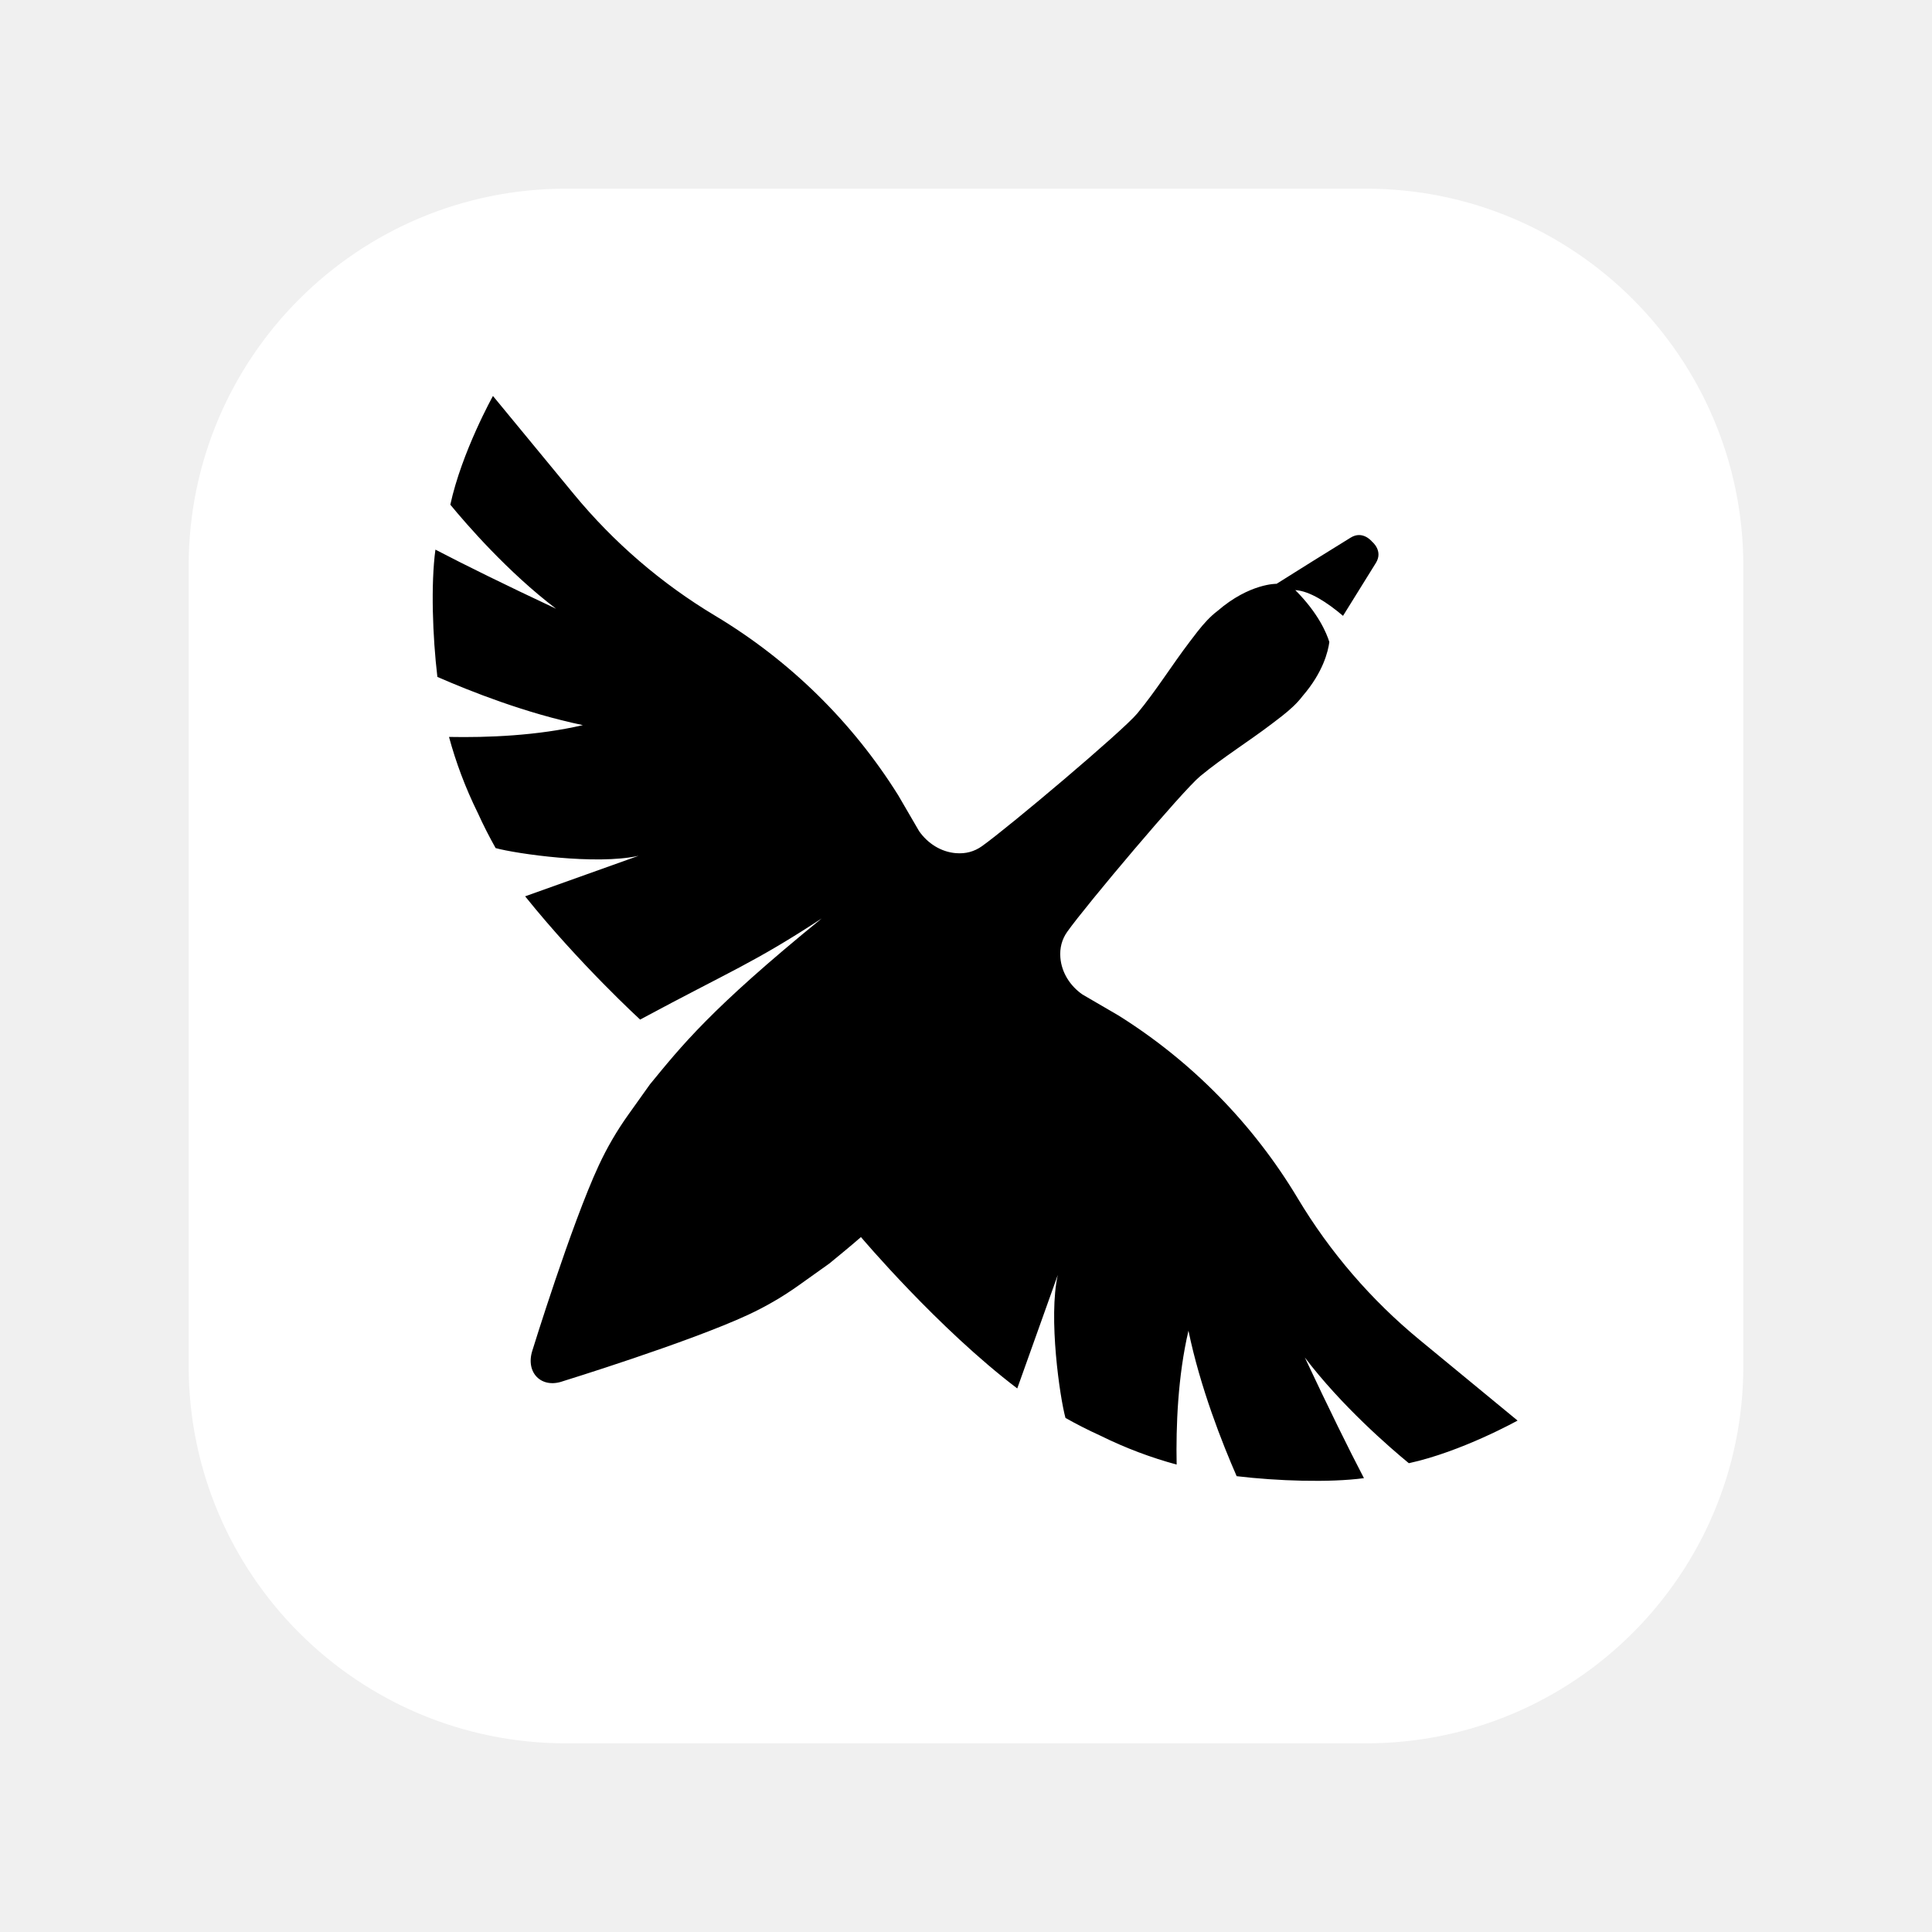
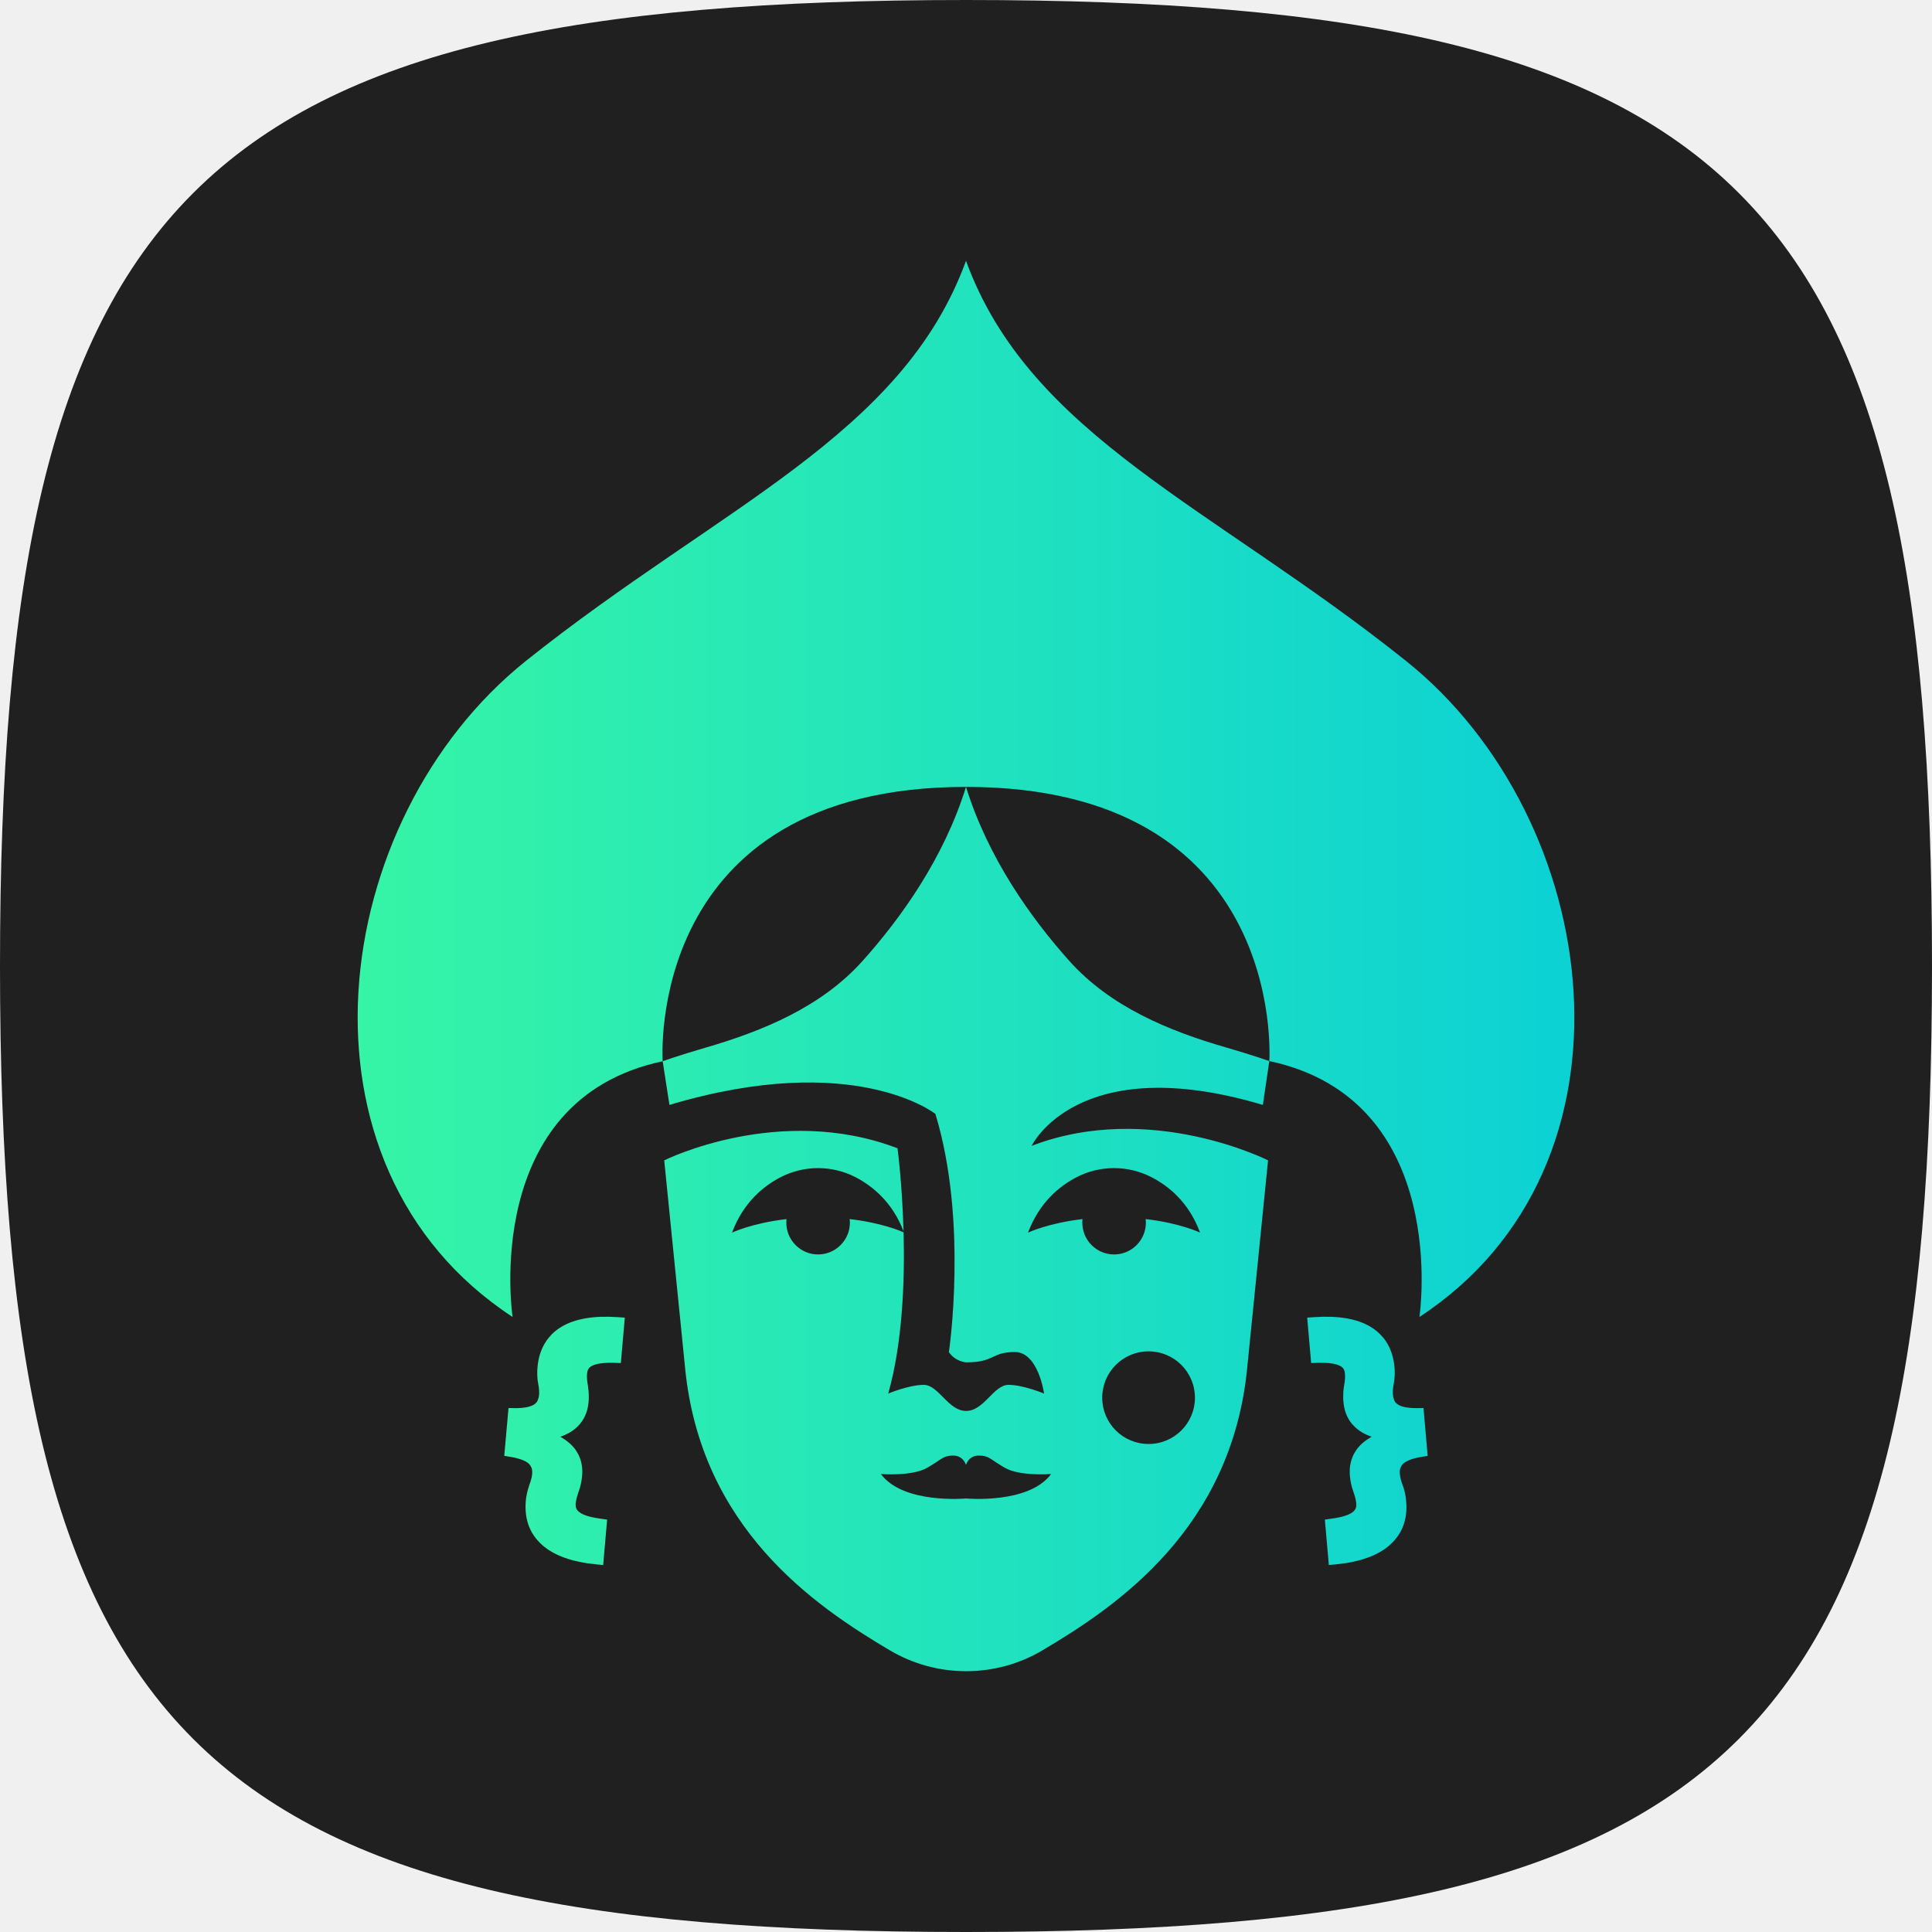
- <svg xmlns="http://www.w3.org/2000/svg" width="2048" height="2048" viewBox="0 0 2048 2048">
-   <rect x="200" y="200" width="1648" height="1648" rx="400" ry="400" fill="#ffffff" stroke="none" />
-   <g transform="translate(128, 94) scale(3)">
-     <path d="M455.145 485.687C473.786 481.639 493.559 470.622 493.559 470.622L458.952 442.115C441.844 428.034 427.282 411.116 415.898 392.108C400.167 365.845 378.431 343.683 352.485 327.445L339.813 320.066C335.471 317.048 332.444 312.344 332.013 307.037C331.737 303.615 332.557 300.556 334.47 297.864C341.068 288.564 375.172 248.097 381.422 242.926C389.471 236.273 398.44 230.739 406.761 224.403C407.944 223.501 409.131 222.604 410.3 221.689C410.341 221.648 410.4 221.616 410.436 221.58C413.106 219.472 415.626 217.233 417.629 214.578C424.862 206.202 426.62 198.797 427.051 195.52C426.072 192.366 423.153 185.314 415.018 177.179C420.117 177.492 426.29 181.525 431.887 186.27C435.644 180.265 439.578 173.92 443.507 167.562C446.131 163.315 442.238 160.138 442.129 160.039L442.107 160.034C442.107 160.034 442.107 160.016 442.102 160.012C442.002 159.903 438.825 156.01 434.588 158.634C425.528 164.24 416.473 169.851 408.42 174.949C408.42 174.949 398.875 174.75 387.572 184.512C384.912 186.52 382.673 189.039 380.57 191.704C380.529 191.745 380.493 191.799 380.461 191.84C379.541 193.005 378.644 194.192 377.747 195.38C371.406 203.705 365.877 212.67 359.224 220.719C354.057 226.973 313.586 261.072 304.286 267.671C301.594 269.584 298.539 270.408 295.113 270.127C289.811 269.701 285.102 266.669 282.083 262.328L274.705 249.656C258.467 223.701 236.305 201.974 210.042 186.243C191.034 174.859 174.12 160.292 160.035 143.188L131.519 108.581C131.519 108.581 120.497 128.35 116.454 146.995C122.078 153.834 136.749 170.807 153.826 183.769C135.466 175.135 121.893 168.459 111.188 162.876C109.538 175.085 110.182 193.549 111.881 207.848C123.47 212.919 143.202 220.732 163.289 224.884C147.222 228.641 129.597 229.325 115.987 229.058C118.385 237.909 121.72 246.937 126.207 256.019C128.115 260.22 130.204 264.322 132.461 268.337C139.663 270.318 167.939 274.437 182.985 271.056C168.016 276.4 142.885 285.378 142.885 285.378C162.187 309.393 183.52 328.931 183.52 328.931C215.969 311.483 223.366 309.099 247.703 293.182C208.292 325.251 198.063 338.344 187 351.8L179.291 362.618C175.285 368.238 171.809 374.207 168.904 380.465C159.183 401.381 145.423 445.949 145.423 445.949C142.967 453.717 148.659 459.41 156.2 456.727C156.2 456.727 200.76 442.967 221.684 433.246C227.939 430.336 233.917 426.86 239.532 422.858L250.35 415.149C253.98 412.163 257.588 409.235 261.549 405.782C261.549 405.782 288.782 438.045 316.776 459.269C316.776 459.269 325.755 434.139 331.098 419.169C327.712 434.22 331.832 462.496 333.817 469.693C337.823 471.95 341.934 474.039 346.135 475.947C355.222 480.438 364.245 483.77 373.097 486.167C372.834 472.553 373.514 454.932 377.271 438.866C381.422 458.952 389.231 478.689 394.307 490.273C408.605 491.973 427.069 492.616 439.279 490.966C433.695 480.262 427.019 466.679 418.386 448.329C431.347 465.406 448.32 480.076 455.159 485.7L455.145 485.687Z" fill="black" />
-   </g>
+ <svg xmlns="http://www.w3.org/2000/svg" width="100" height="100" viewBox="0 0 100 100" fill="none">
+   <defs>
+     <linearGradient id="vasilisa-gradient" x1="0" y1="0" x2="100" y2="0" gradientUnits="userSpaceOnUse">
+       <stop offset="0" stop-color="#42FF98" />
+       <stop offset="1" stop-color="#00C7E2" />
+     </linearGradient>
+   </defs>
+   <path fill="#202020" d="M100 50 C100 90.01 90.01 100 50 100 C9.99 100 0 90.01 0 50 C0 9.99 9.99 0 50 0 C90.01 0 100 9.99 100 50 Z" />
+   <path fill="url(#vasilisa-gradient)" d="M50 13.5 C53.305 22.565 62.77 26.215 72.77 34.205 C83.03 42.405 85.415 60.345 73.47 68.165 C73.47 68.165 75.145 56.93 65.7 54.92 C65.72 54.55 66.465 40.73 50 40.73 C33.315 40.73 34.3 54.93 34.3 54.93 C24.845 56.935 26.53 68.165 26.53 68.165 C14.585 60.345 16.97 42.405 27.225 34.205 C37.235 26.215 46.695 22.565 50 13.5 M34.3 54.93 L34.65 57.19 C44.235 54.33 48.415 57.655 48.415 57.655 C50.12 63.235 49.115 69.985 49.115 69.985 C49.46 70.49 50.01 70.515 50.01 70.515 C51.495 70.515 51.305 69.98 52.525 69.98 C53.745 69.98 54.04 72.13 54.04 72.13 C54.04 72.13 52.965 71.68 52.2 71.68 C51.43 71.68 50.935 73.03 50.005 73.03 C49.075 73.03 48.58 71.68 47.815 71.68 C47.045 71.68 45.975 72.13 45.975 72.13 C46.715 69.51 46.835 66.315 46.77 63.785 C46.6 63.71 45.61 63.285 43.975 63.1 C43.985 63.16 43.99 63.22 43.99 63.285 C43.99 64.19 43.25 64.93 42.34 64.93 C41.435 64.93 40.7 64.19 40.7 63.285 C40.7 63.22 40.7 63.16 40.705 63.1 C38.915 63.31 37.89 63.8 37.89 63.8 C38.465 62.26 39.49 61.405 40.405 60.93 C41.615 60.305 43.065 60.305 44.28 60.93 C45.18 61.4 46.19 62.23 46.765 63.725 C46.7 61.255 46.455 59.435 46.455 59.435 C40.33 57.09 34.38 60.06 34.38 60.06 L35.455 70.75 C36.25 79.115 42.2 83.135 46.04 85.41 C48.485 86.865 51.535 86.865 53.975 85.41 C57.815 83.135 63.765 79.115 64.56 70.75 L65.635 60.06 C65.635 60.06 59.515 56.96 53.395 59.31 C53.395 59.31 55.775 54.33 65.365 57.19 L65.7 54.92 C65.625 54.895 64.815 54.61 63.51 54.23 C60.465 53.355 57.465 52.1 55.35 49.74 C53.36 47.515 51.145 44.415 50 40.73 C48.855 44.42 46.635 47.52 44.64 49.745 C42.525 52.1 39.53 53.355 36.49 54.235 C35.125 54.63 34.3 54.93 34.3 54.93 M56.03 63.1 C54.235 63.31 53.21 63.8 53.21 63.8 C53.79 62.26 54.81 61.405 55.725 60.93 C56.935 60.305 58.385 60.305 59.6 60.93 C60.52 61.405 61.545 62.255 62.115 63.8 C62.115 63.8 61.095 63.305 59.3 63.1 C59.305 63.16 59.31 63.22 59.31 63.285 C59.31 64.19 58.575 64.93 57.665 64.93 C56.755 64.93 56.02 64.19 56.02 63.285 C56.02 63.22 56.02 63.16 56.03 63.1 M28.07 79.975 C28.685 80.515 29.615 80.85 30.85 80.97 L31.22 81.005 L31.425 78.655 L31.08 78.605 C30.555 78.535 30.195 78.425 29.99 78.27 C29.915 78.215 29.86 78.15 29.83 78.08 C29.8 78.01 29.79 77.915 29.795 77.81 C29.815 77.645 29.88 77.395 29.96 77.18 C30.05 76.93 30.105 76.66 30.13 76.385 C30.16 76.03 30.115 75.705 29.995 75.415 C29.94 75.275 29.865 75.15 29.78 75.025 C29.59 74.77 29.335 74.555 29.005 74.365 C29.36 74.24 29.655 74.07 29.88 73.85 C29.98 73.755 30.065 73.65 30.14 73.54 C30.325 73.265 30.43 72.935 30.465 72.565 C30.475 72.46 30.475 72.355 30.475 72.245 C30.475 72.06 30.455 71.875 30.425 71.69 C30.385 71.465 30.37 71.27 30.385 71.105 C30.395 71 30.42 70.91 30.465 70.845 C30.505 70.78 30.57 70.73 30.655 70.69 C30.88 70.575 31.26 70.525 31.79 70.54 L32.135 70.55 L32.34 68.2 L31.965 68.175 C30.73 68.09 29.76 68.255 29.06 68.675 C28.805 68.825 28.59 69.01 28.415 69.225 C28.33 69.325 28.255 69.43 28.19 69.545 C27.985 69.895 27.86 70.305 27.82 70.775 C27.8 71.005 27.805 71.23 27.83 71.455 C27.84 71.52 27.85 71.58 27.86 71.64 C27.905 71.86 27.915 72.05 27.9 72.215 C27.89 72.335 27.84 72.475 27.79 72.56 C27.75 72.615 27.7 72.66 27.64 72.7 C27.44 72.825 27.115 72.885 26.66 72.885 L26.32 72.88 L26.1 75.355 L26.435 75.41 C26.885 75.485 27.2 75.605 27.37 75.76 C27.43 75.815 27.485 75.91 27.515 75.98 C27.545 76.065 27.555 76.17 27.545 76.285 C27.53 76.45 27.485 76.635 27.405 76.84 C27.375 76.925 27.35 77.01 27.325 77.1 C27.27 77.29 27.235 77.485 27.215 77.685 C27.175 78.16 27.225 78.585 27.365 78.965 C27.41 79.09 27.465 79.205 27.53 79.32 C27.665 79.56 27.85 79.78 28.07 79.975 M69.15 80.97 C70.385 80.85 71.315 80.515 71.93 79.975 C72.15 79.78 72.33 79.56 72.47 79.32 C72.535 79.205 72.59 79.09 72.635 78.965 C72.775 78.585 72.825 78.16 72.78 77.685 C72.765 77.485 72.73 77.29 72.675 77.1 C72.65 77.01 72.625 76.925 72.59 76.84 C72.515 76.635 72.465 76.45 72.455 76.285 C72.445 76.17 72.455 76.065 72.485 75.98 C72.515 75.91 72.57 75.815 72.63 75.76 C72.8 75.605 73.11 75.485 73.565 75.41 L73.895 75.355 L73.68 72.88 L73.34 72.885 C72.885 72.885 72.555 72.825 72.36 72.7 C72.295 72.66 72.245 72.615 72.205 72.56 C72.16 72.475 72.11 72.335 72.1 72.215 C72.08 72.05 72.095 71.86 72.135 71.64 C72.15 71.58 72.16 71.52 72.165 71.455 C72.195 71.23 72.2 71.005 72.18 70.775 C72.135 70.305 72.015 69.895 71.81 69.545 C71.745 69.43 71.67 69.325 71.585 69.225 C71.405 69.01 71.19 68.825 70.94 68.675 C70.24 68.255 69.27 68.09 68.03 68.175 L67.66 68.2 L67.865 70.55 L68.21 70.54 C68.74 70.525 69.12 70.575 69.345 70.69 C69.43 70.73 69.495 70.78 69.535 70.845 C69.58 70.91 69.605 71 69.615 71.105 C69.63 71.27 69.615 71.465 69.575 71.69 C69.54 71.875 69.525 72.06 69.525 72.245 C69.52 72.355 69.525 72.46 69.535 72.565 C69.57 72.935 69.675 73.265 69.86 73.54 C69.93 73.65 70.02 73.755 70.12 73.85 C70.345 74.07 70.635 74.24 70.995 74.365 C70.665 74.555 70.405 74.77 70.22 75.025 C70.135 75.15 70.06 75.275 70.005 75.415 C69.885 75.705 69.84 76.03 69.87 76.385 C69.895 76.66 69.95 76.93 70.04 77.18 C70.12 77.395 70.185 77.645 70.2 77.81 C70.21 77.915 70.2 78.01 70.165 78.08 C70.135 78.15 70.085 78.215 70.01 78.27 C69.805 78.425 69.44 78.535 68.92 78.605 L68.575 78.655 L68.78 81.005 L69.15 80.97 M41.295 69.945 C39.975 69.945 38.9 71.02 38.9 72.345 C38.9 73.67 39.975 74.74 41.295 74.74 C42.625 74.74 43.7 73.67 43.7 72.345 C43.7 71.02 42.625 69.945 41.295 69.945 M57.05 72.345 C57.05 71.02 58.125 69.945 59.45 69.945 C60.775 69.945 61.85 71.02 61.85 72.345 C61.85 73.67 60.775 74.74 59.45 74.74 C58.125 74.74 57.05 73.67 57.05 72.345 M50.66 75.34 C51.195 75.34 51.22 75.515 52.005 75.97 C52.79 76.425 54.405 76.295 54.405 76.295 C53.245 77.865 50 77.56 50 77.56 C50 77.56 46.755 77.865 45.595 76.295 C45.595 76.295 47.21 76.425 47.995 75.97 C48.78 75.515 48.81 75.34 49.34 75.34 C49.865 75.34 50 75.825 50 75.825 C50 75.825 50.125 75.34 50.66 75.34 M50 78.615 C50 78.615 48.425 78.72 46.965 78.135 C46.965 78.135 48.215 79.98 50 79.98 C51.785 79.98 53.04 78.135 53.04 78.135 C51.58 78.72 50 78.615 50 78.615 Z" />
</svg>
